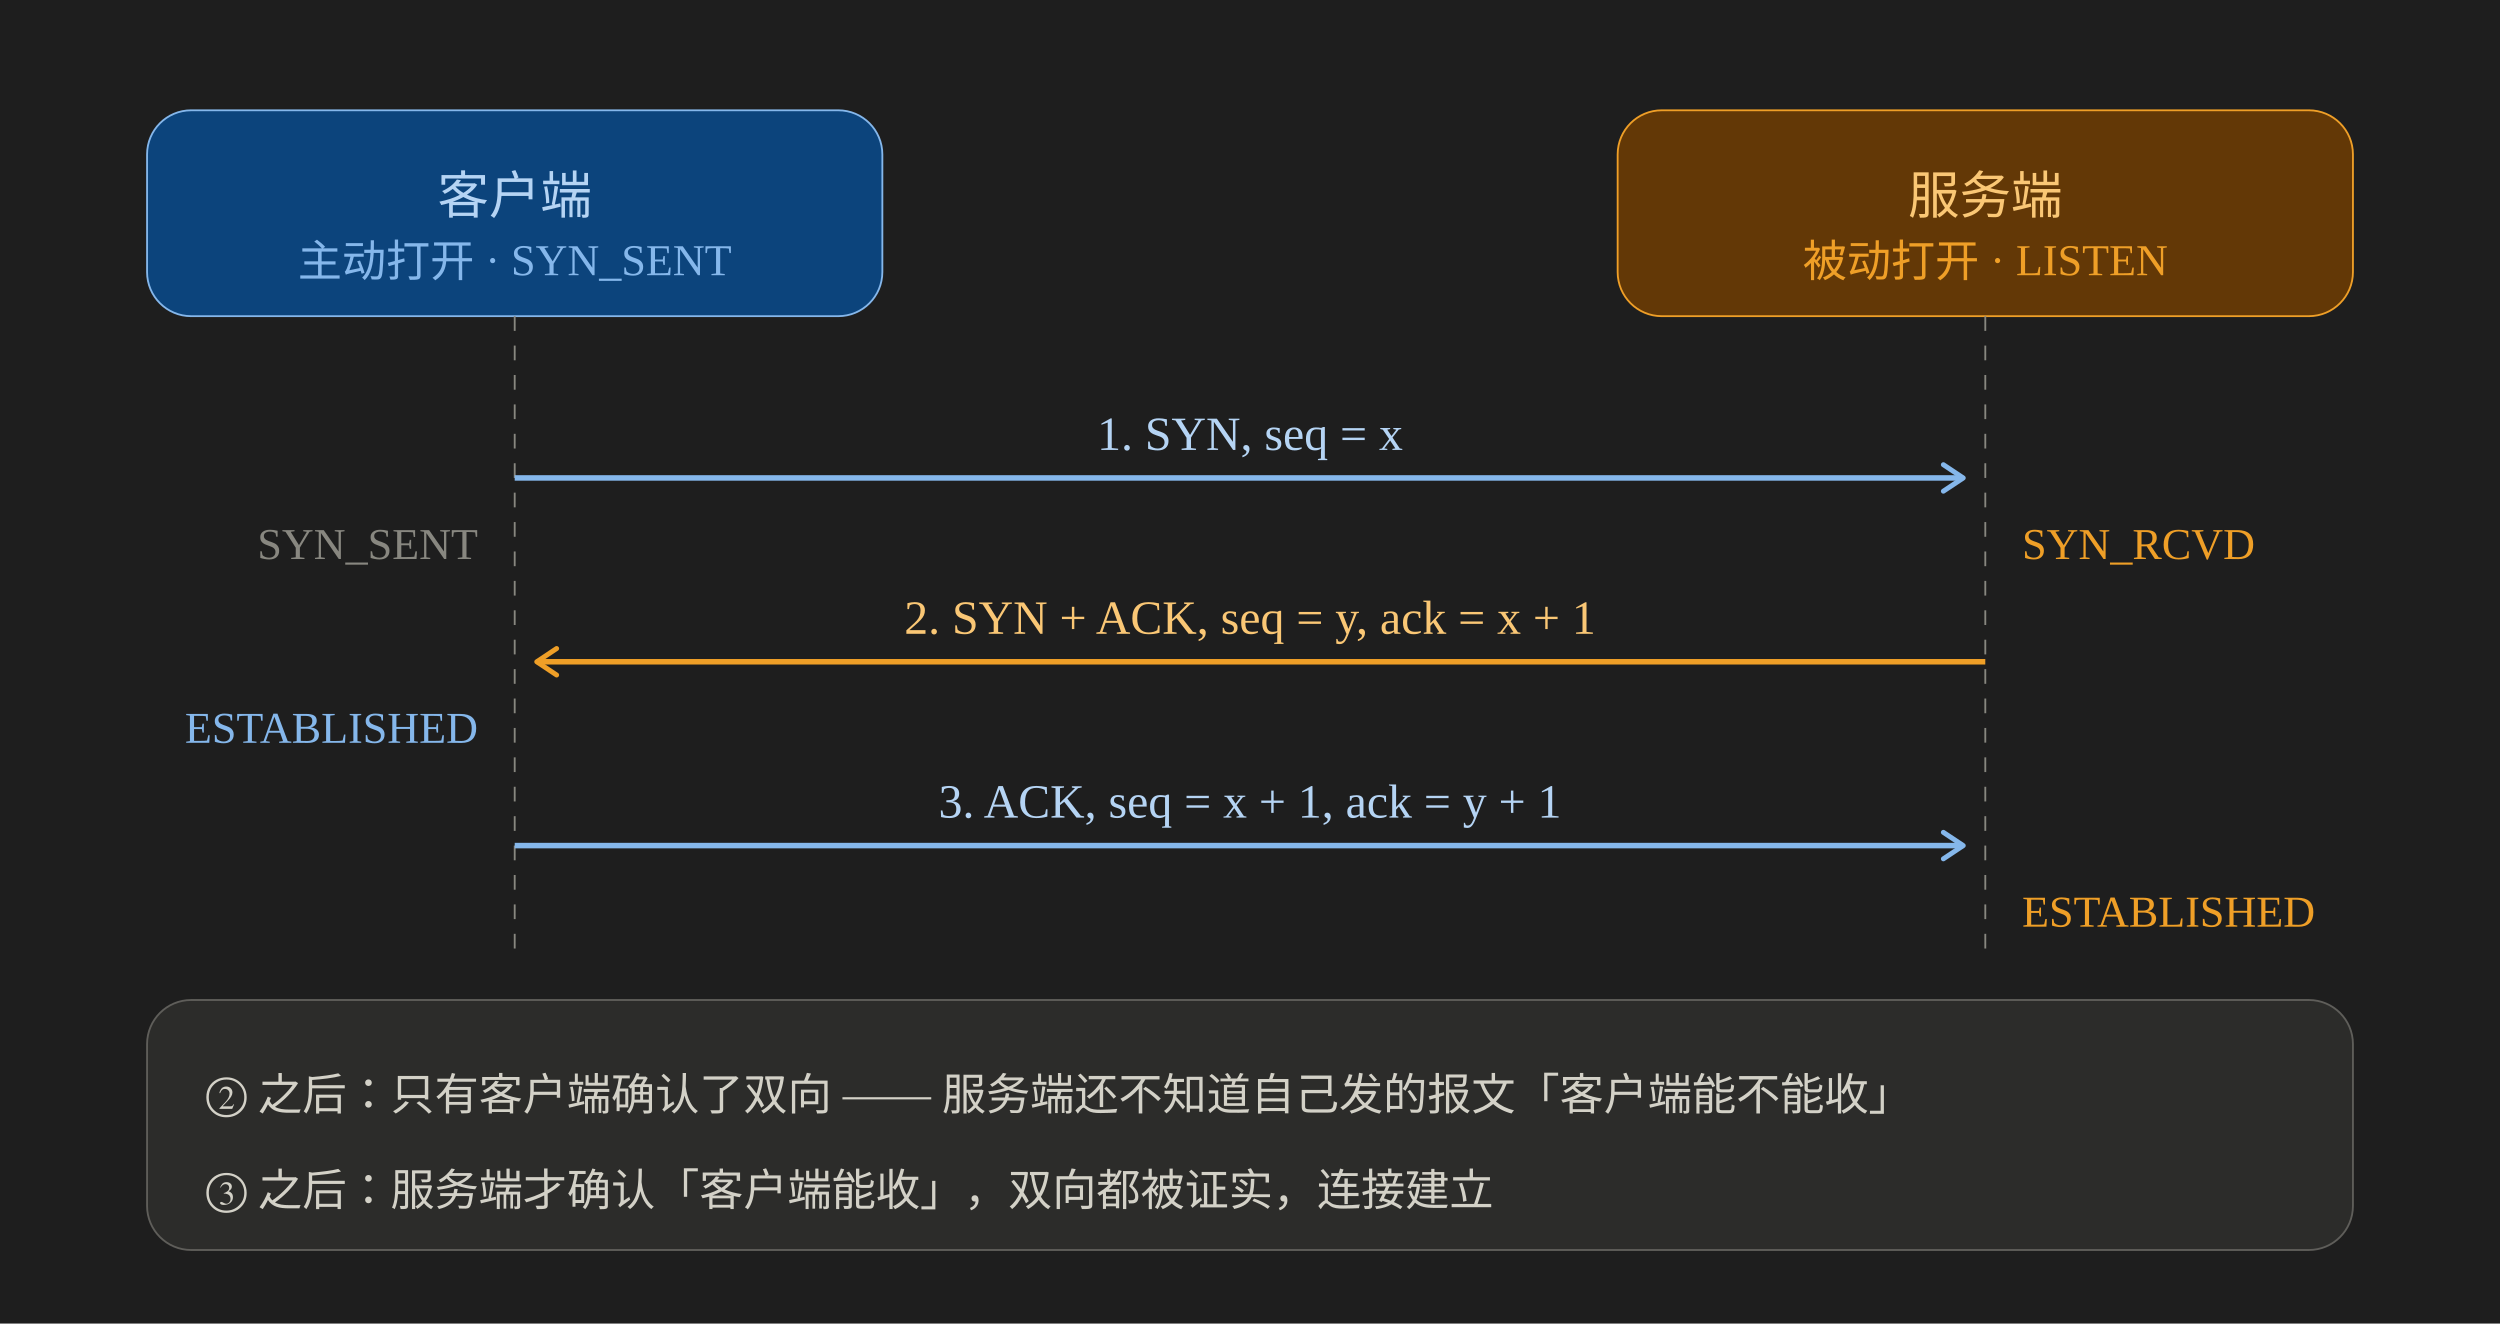
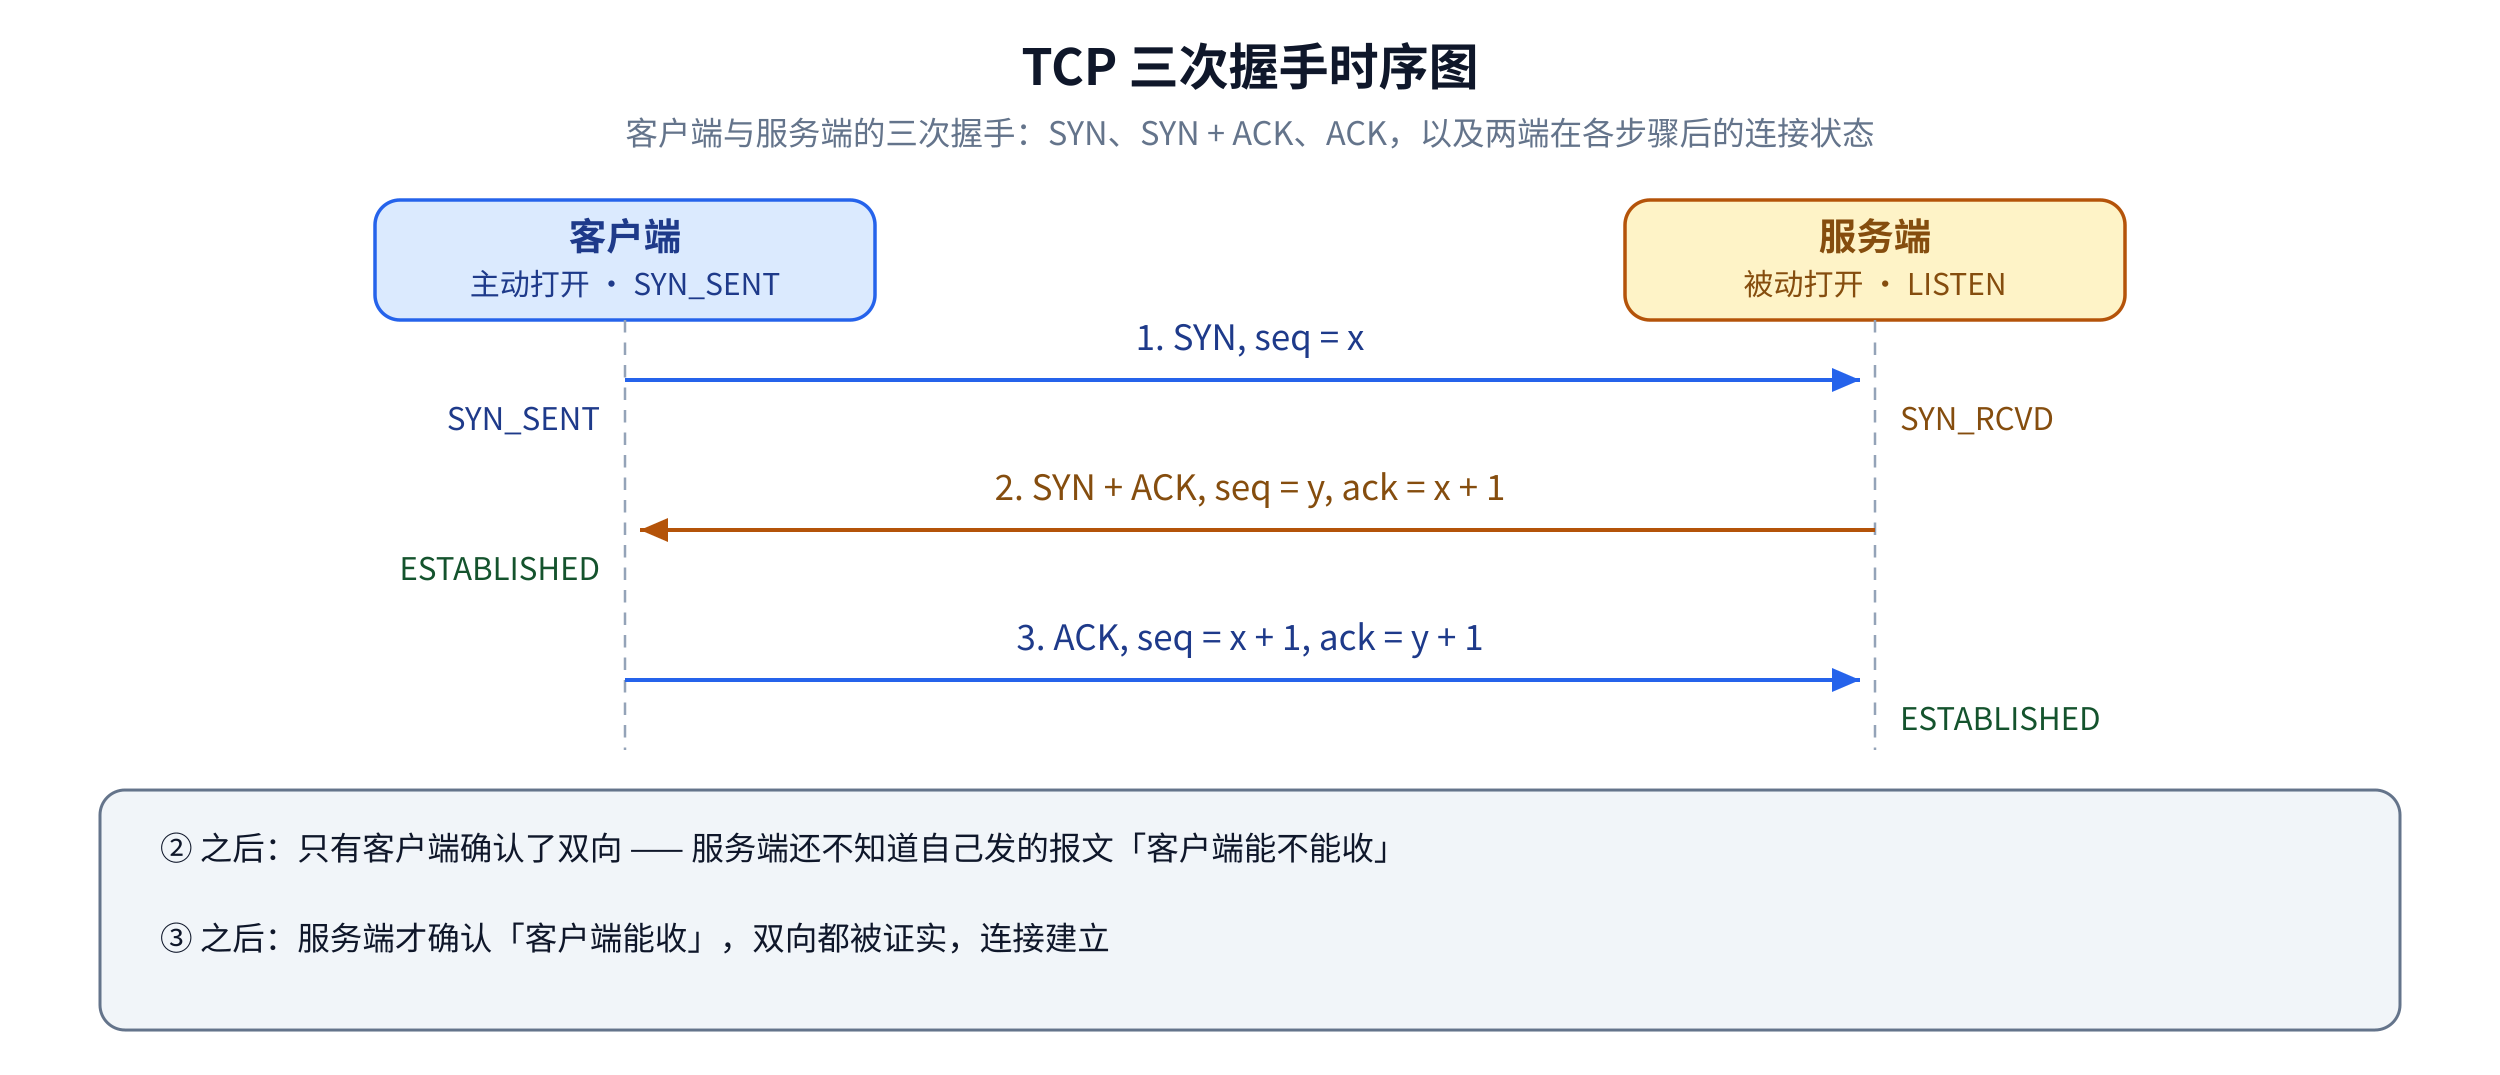
- <svg xmlns="http://www.w3.org/2000/svg" viewBox="0 0 680 360" width="680" height="360" role="img">
-   <rect x="0" y="0" width="680" height="360" fill="#1e1e1e" />
+ <svg xmlns="http://www.w3.org/2000/svg" viewBox="0 0 1000 430" width="1000" height="430" role="img" font-family="Microsoft YaHei, PingFang SC, Noto Sans CJK SC, sans-serif">
  <defs>
-     <marker id="arrow" viewBox="0 0 10 10" refX="8" refY="5" markerWidth="6" markerHeight="6" orient="auto-start-reverse">
-       <path d="M2 1L8 5L2 9" fill="none" stroke="context-stroke" stroke-width="1.5" stroke-linecap="round" stroke-linejoin="round" />
+     <marker id="m-b" markerWidth="9" markerHeight="9" refX="7" refY="3" orient="auto">
+       <path d="M0,0 L7,3 L0,6 Z" fill="#2563eb" />
+     </marker>
+     <marker id="m-a" markerWidth="9" markerHeight="9" refX="7" refY="3" orient="auto">
+       <path d="M0,0 L7,3 L0,6 Z" fill="#b45309" />
    </marker>
  </defs>
-   <rect x="40" y="30" width="200" height="56" rx="12" fill="#0C447C" stroke="#85B7EB" stroke-width="0.5" />
-   <text x="140" y="52" text-anchor="middle" dominant-baseline="central" font-size="14" font-weight="500" fill="#B5D4F4">客户端</text>
-   <text x="140" y="70" text-anchor="middle" dominant-baseline="central" font-size="12" fill="#85B7EB">主动打开 · SYN_SENT</text>
-   <rect x="440" y="30" width="200" height="56" rx="12" fill="#633806" stroke="#EF9F27" stroke-width="0.5" />
-   <text x="540" y="52" text-anchor="middle" dominant-baseline="central" font-size="14" font-weight="500" fill="#FAC775">服务端</text>
-   <text x="540" y="70" text-anchor="middle" dominant-baseline="central" font-size="12" fill="#EF9F27">被动打开 · LISTEN</text>
-   <line x1="140" y1="86" x2="140" y2="262" stroke="#888780" stroke-width="0.5" stroke-dasharray="4 4" />
-   <line x1="540" y1="86" x2="540" y2="262" stroke="#888780" stroke-width="0.5" stroke-dasharray="4 4" />
-   <line x1="140" y1="130" x2="534" y2="130" stroke="#85B7EB" stroke-width="1.5" marker-end="url(#arrow)" />
-   <text x="340" y="118" text-anchor="middle" dominant-baseline="central" font-size="13" fill="#B5D4F4">1. SYN, seq = x</text>
-   <text x="130" y="148" text-anchor="end" dominant-baseline="central" font-size="12" fill="#888780">SYN_SENT</text>
-   <text x="550" y="148" text-anchor="start" dominant-baseline="central" font-size="12" fill="#EF9F27">SYN_RCVD</text>
-   <line x1="540" y1="180" x2="146" y2="180" stroke="#EF9F27" stroke-width="1.5" marker-end="url(#arrow)" />
-   <text x="340" y="168" text-anchor="middle" dominant-baseline="central" font-size="13" fill="#FAC775">2. SYN + ACK, seq = y, ack = x + 1</text>
-   <text x="130" y="198" text-anchor="end" dominant-baseline="central" font-size="12" fill="#85B7EB">ESTABLISHED</text>
-   <line x1="140" y1="230" x2="534" y2="230" stroke="#85B7EB" stroke-width="1.5" marker-end="url(#arrow)" />
-   <text x="340" y="218" text-anchor="middle" dominant-baseline="central" font-size="13" fill="#B5D4F4">3. ACK, seq = x + 1, ack = y + 1</text>
-   <text x="550" y="248" text-anchor="start" dominant-baseline="central" font-size="12" fill="#EF9F27">ESTABLISHED</text>
-   <rect x="40" y="272" width="600" height="68" rx="12" fill="#2C2C2A" stroke="#5F5E5A" stroke-width="0.5" />
-   <text x="56" y="294" dominant-baseline="central" font-size="12" fill="#D3D1C7">② 之后：只有客户端确认了双向 —— 服务端还不知道自己发的报文「客户端能不能收」</text>
-   <text x="56" y="320" dominant-baseline="central" font-size="12" fill="#D3D1C7">③ 之后：服务端才确认「客户端能收」，双向都被证实，连接建立</text>
+   <rect x="0" y="0" width="1000" height="430" fill="#ffffff" />
+   <text x="500" y="34" text-anchor="middle" font-size="20" font-weight="bold" fill="#0f172a">TCP 三次握手时序图</text>
+   <text x="500" y="58" text-anchor="middle" font-size="13" fill="#64748b">客户端与服务端的三次握手：SYN、SYN + ACK、ACK，以及两端在各步骤后的连接状态</text>
+   <rect x="150" y="80" width="200" height="48" rx="10" fill="#dbeafe" stroke="#2563eb" stroke-width="1.4" />
+   <text x="250" y="100" text-anchor="middle" font-size="15" font-weight="bold" fill="#1e3a8a">客户端</text>
+   <text x="250" y="118" text-anchor="middle" font-size="12" fill="#1e3a8a">主动打开 · SYN_SENT</text>
+   <rect x="650" y="80" width="200" height="48" rx="10" fill="#fef3c7" stroke="#b45309" stroke-width="1.4" />
+   <text x="750" y="100" text-anchor="middle" font-size="15" font-weight="bold" fill="#854d0e">服务端</text>
+   <text x="750" y="118" text-anchor="middle" font-size="12" fill="#854d0e">被动打开 · LISTEN</text>
+   <line x1="250" y1="128" x2="250" y2="300" stroke="#94a3b8" stroke-width="1" stroke-dasharray="5 4" />
+   <line x1="750" y1="128" x2="750" y2="300" stroke="#94a3b8" stroke-width="1" stroke-dasharray="5 4" />
+   <line x1="250" y1="152" x2="744" y2="152" stroke="#2563eb" stroke-width="1.6" marker-end="url(#m-b)" />
+   <text x="500" y="140" text-anchor="middle" font-size="14" fill="#1e3a8a">1. SYN, seq = x</text>
+   <text x="240" y="172" text-anchor="end" font-size="12.5" fill="#1e3a8a">SYN_SENT</text>
+   <text x="760" y="172" text-anchor="start" font-size="12.5" fill="#854d0e">SYN_RCVD</text>
+   <line x1="750" y1="212" x2="256" y2="212" stroke="#b45309" stroke-width="1.6" marker-end="url(#m-a)" />
+   <text x="500" y="200" text-anchor="middle" font-size="14" fill="#854d0e">2. SYN + ACK, seq = y, ack = x + 1</text>
+   <text x="240" y="232" text-anchor="end" font-size="12.5" fill="#14532d">ESTABLISHED</text>
+   <line x1="250" y1="272" x2="744" y2="272" stroke="#2563eb" stroke-width="1.6" marker-end="url(#m-b)" />
+   <text x="500" y="260" text-anchor="middle" font-size="14" fill="#1e3a8a">3. ACK, seq = x + 1, ack = y + 1</text>
+   <text x="760" y="292" text-anchor="start" font-size="12.5" fill="#14532d">ESTABLISHED</text>
+   <rect x="40" y="316" width="920" height="96" rx="10" fill="#f1f5f9" stroke="#64748b" stroke-width="1.2" />
+   <text x="64" y="344" font-size="13" fill="#0f172a">② 之后：只有客户端确认了双向 —— 服务端还不知道自己发的报文「客户端能不能收」</text>
+   <text x="64" y="380" font-size="13" fill="#0f172a">③ 之后：服务端才确认「客户端能收」，双向都被证实，连接建立</text>
</svg>
